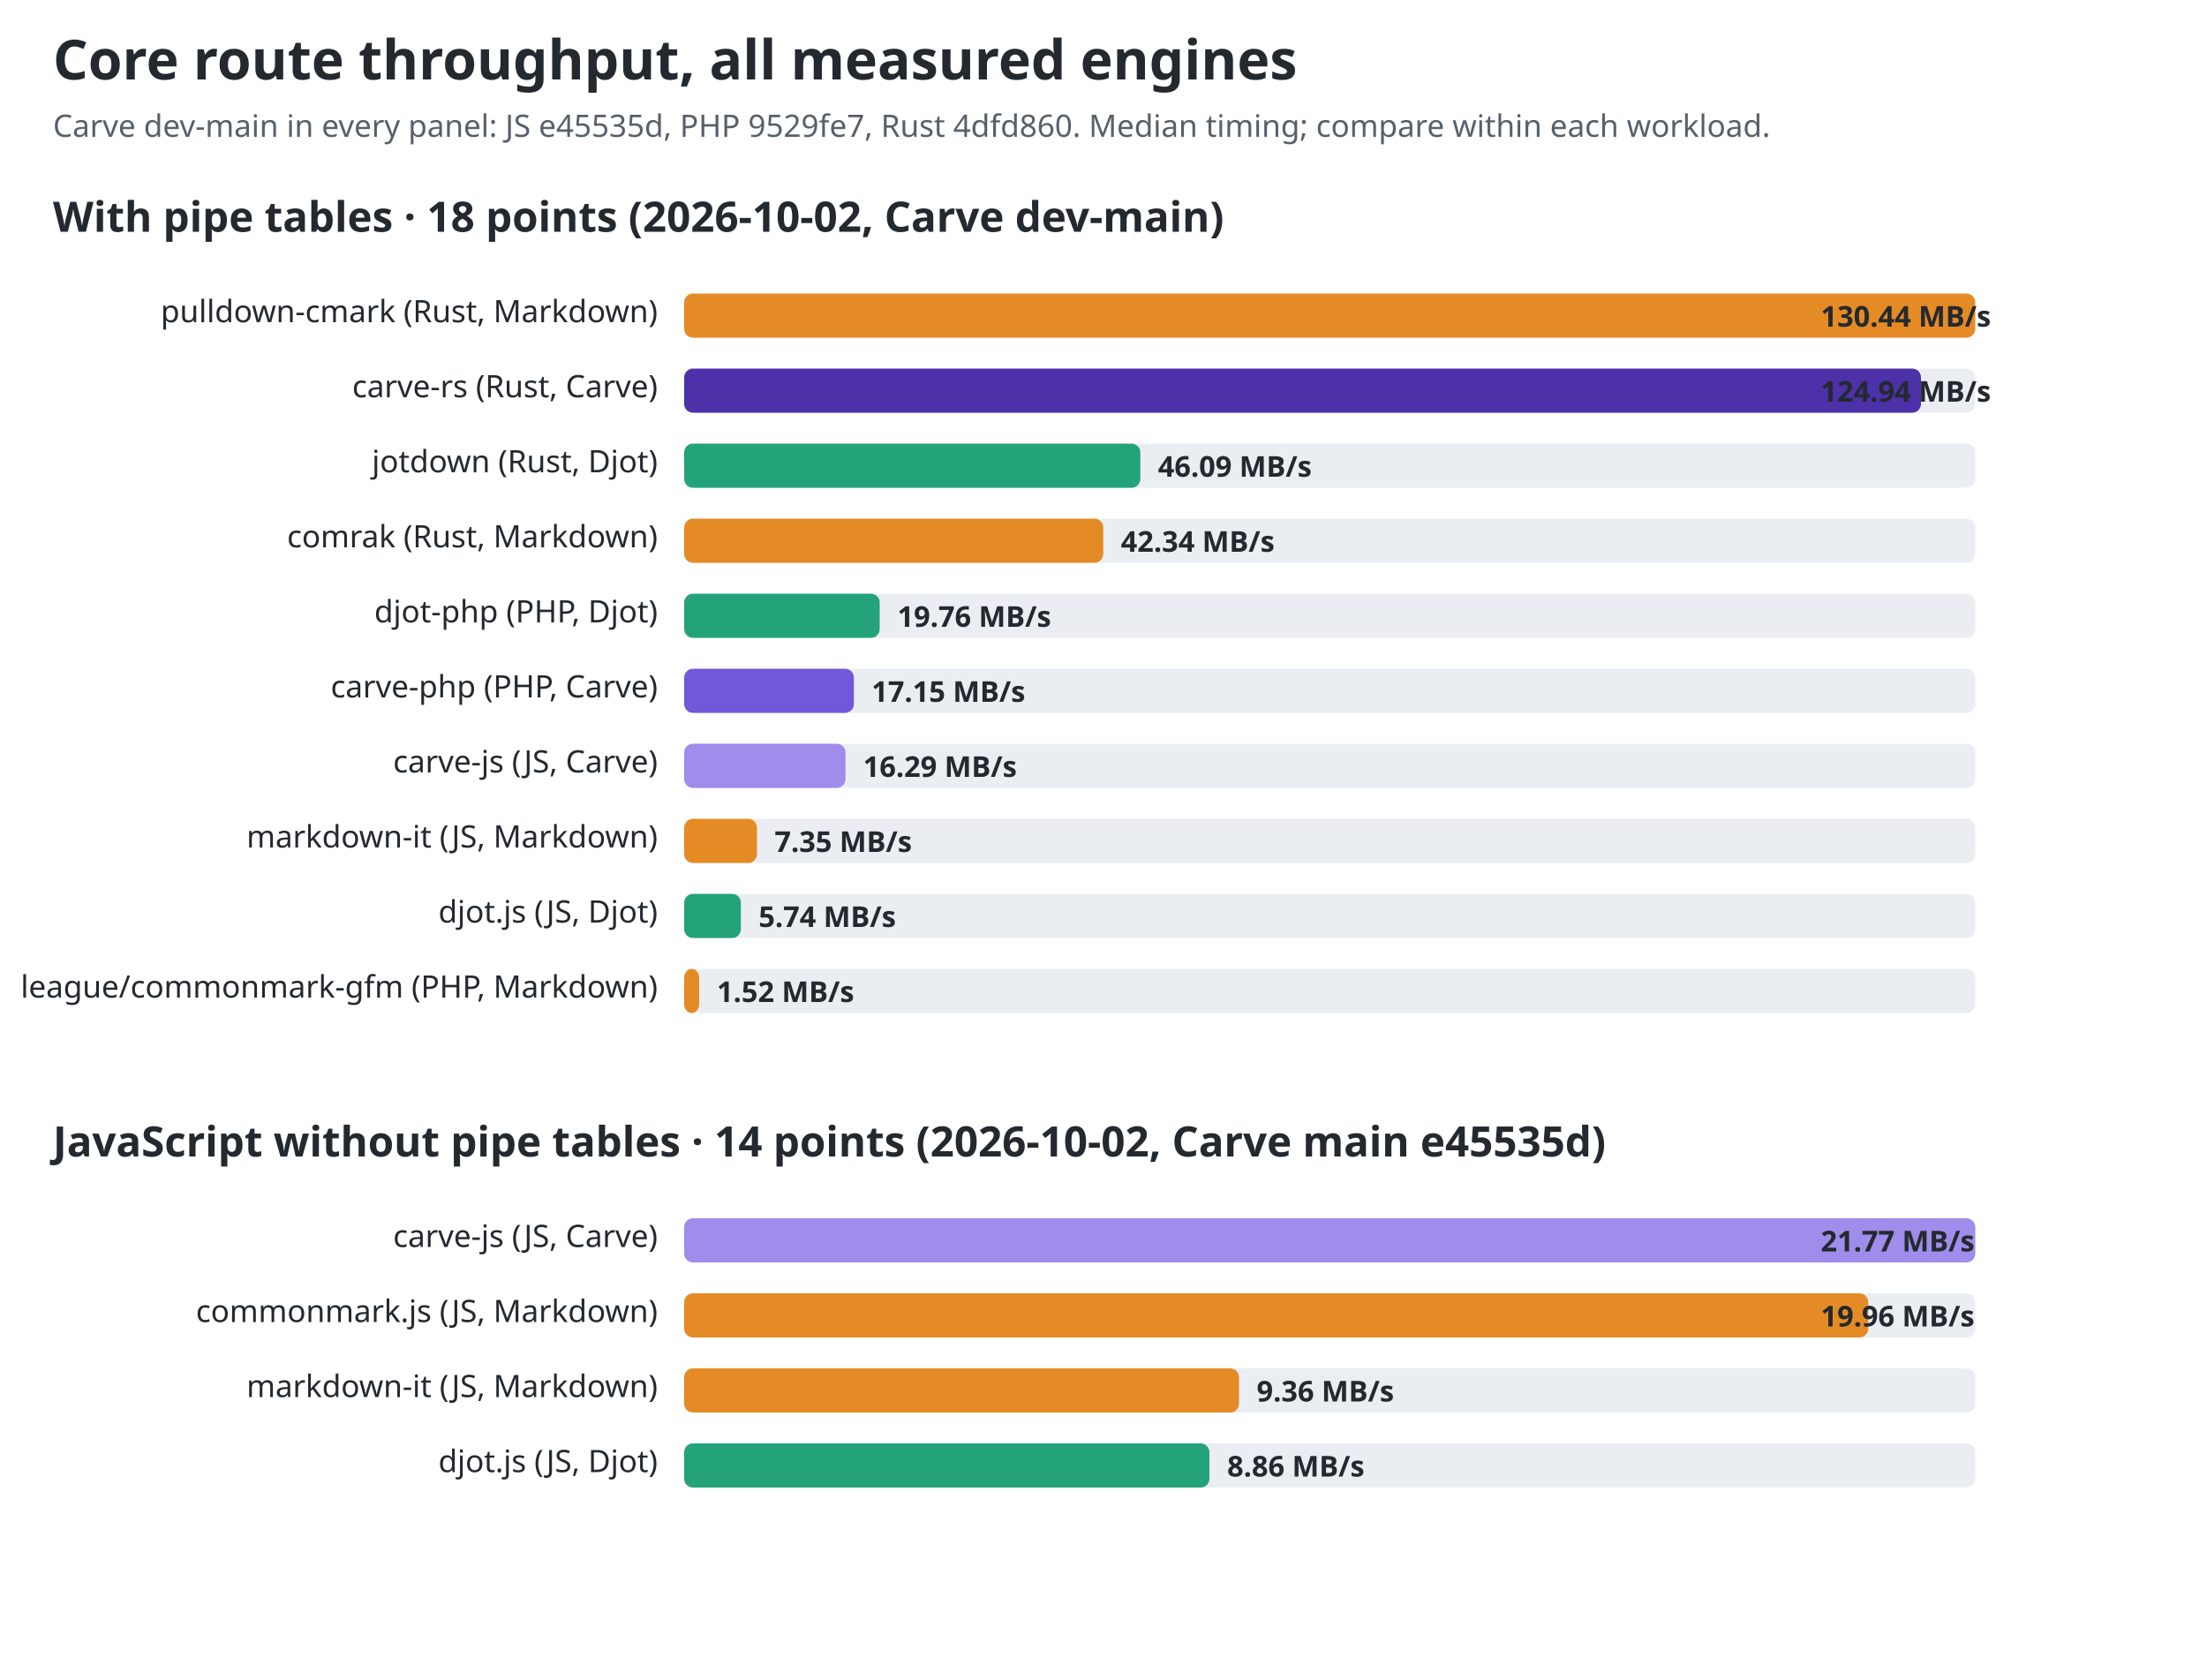
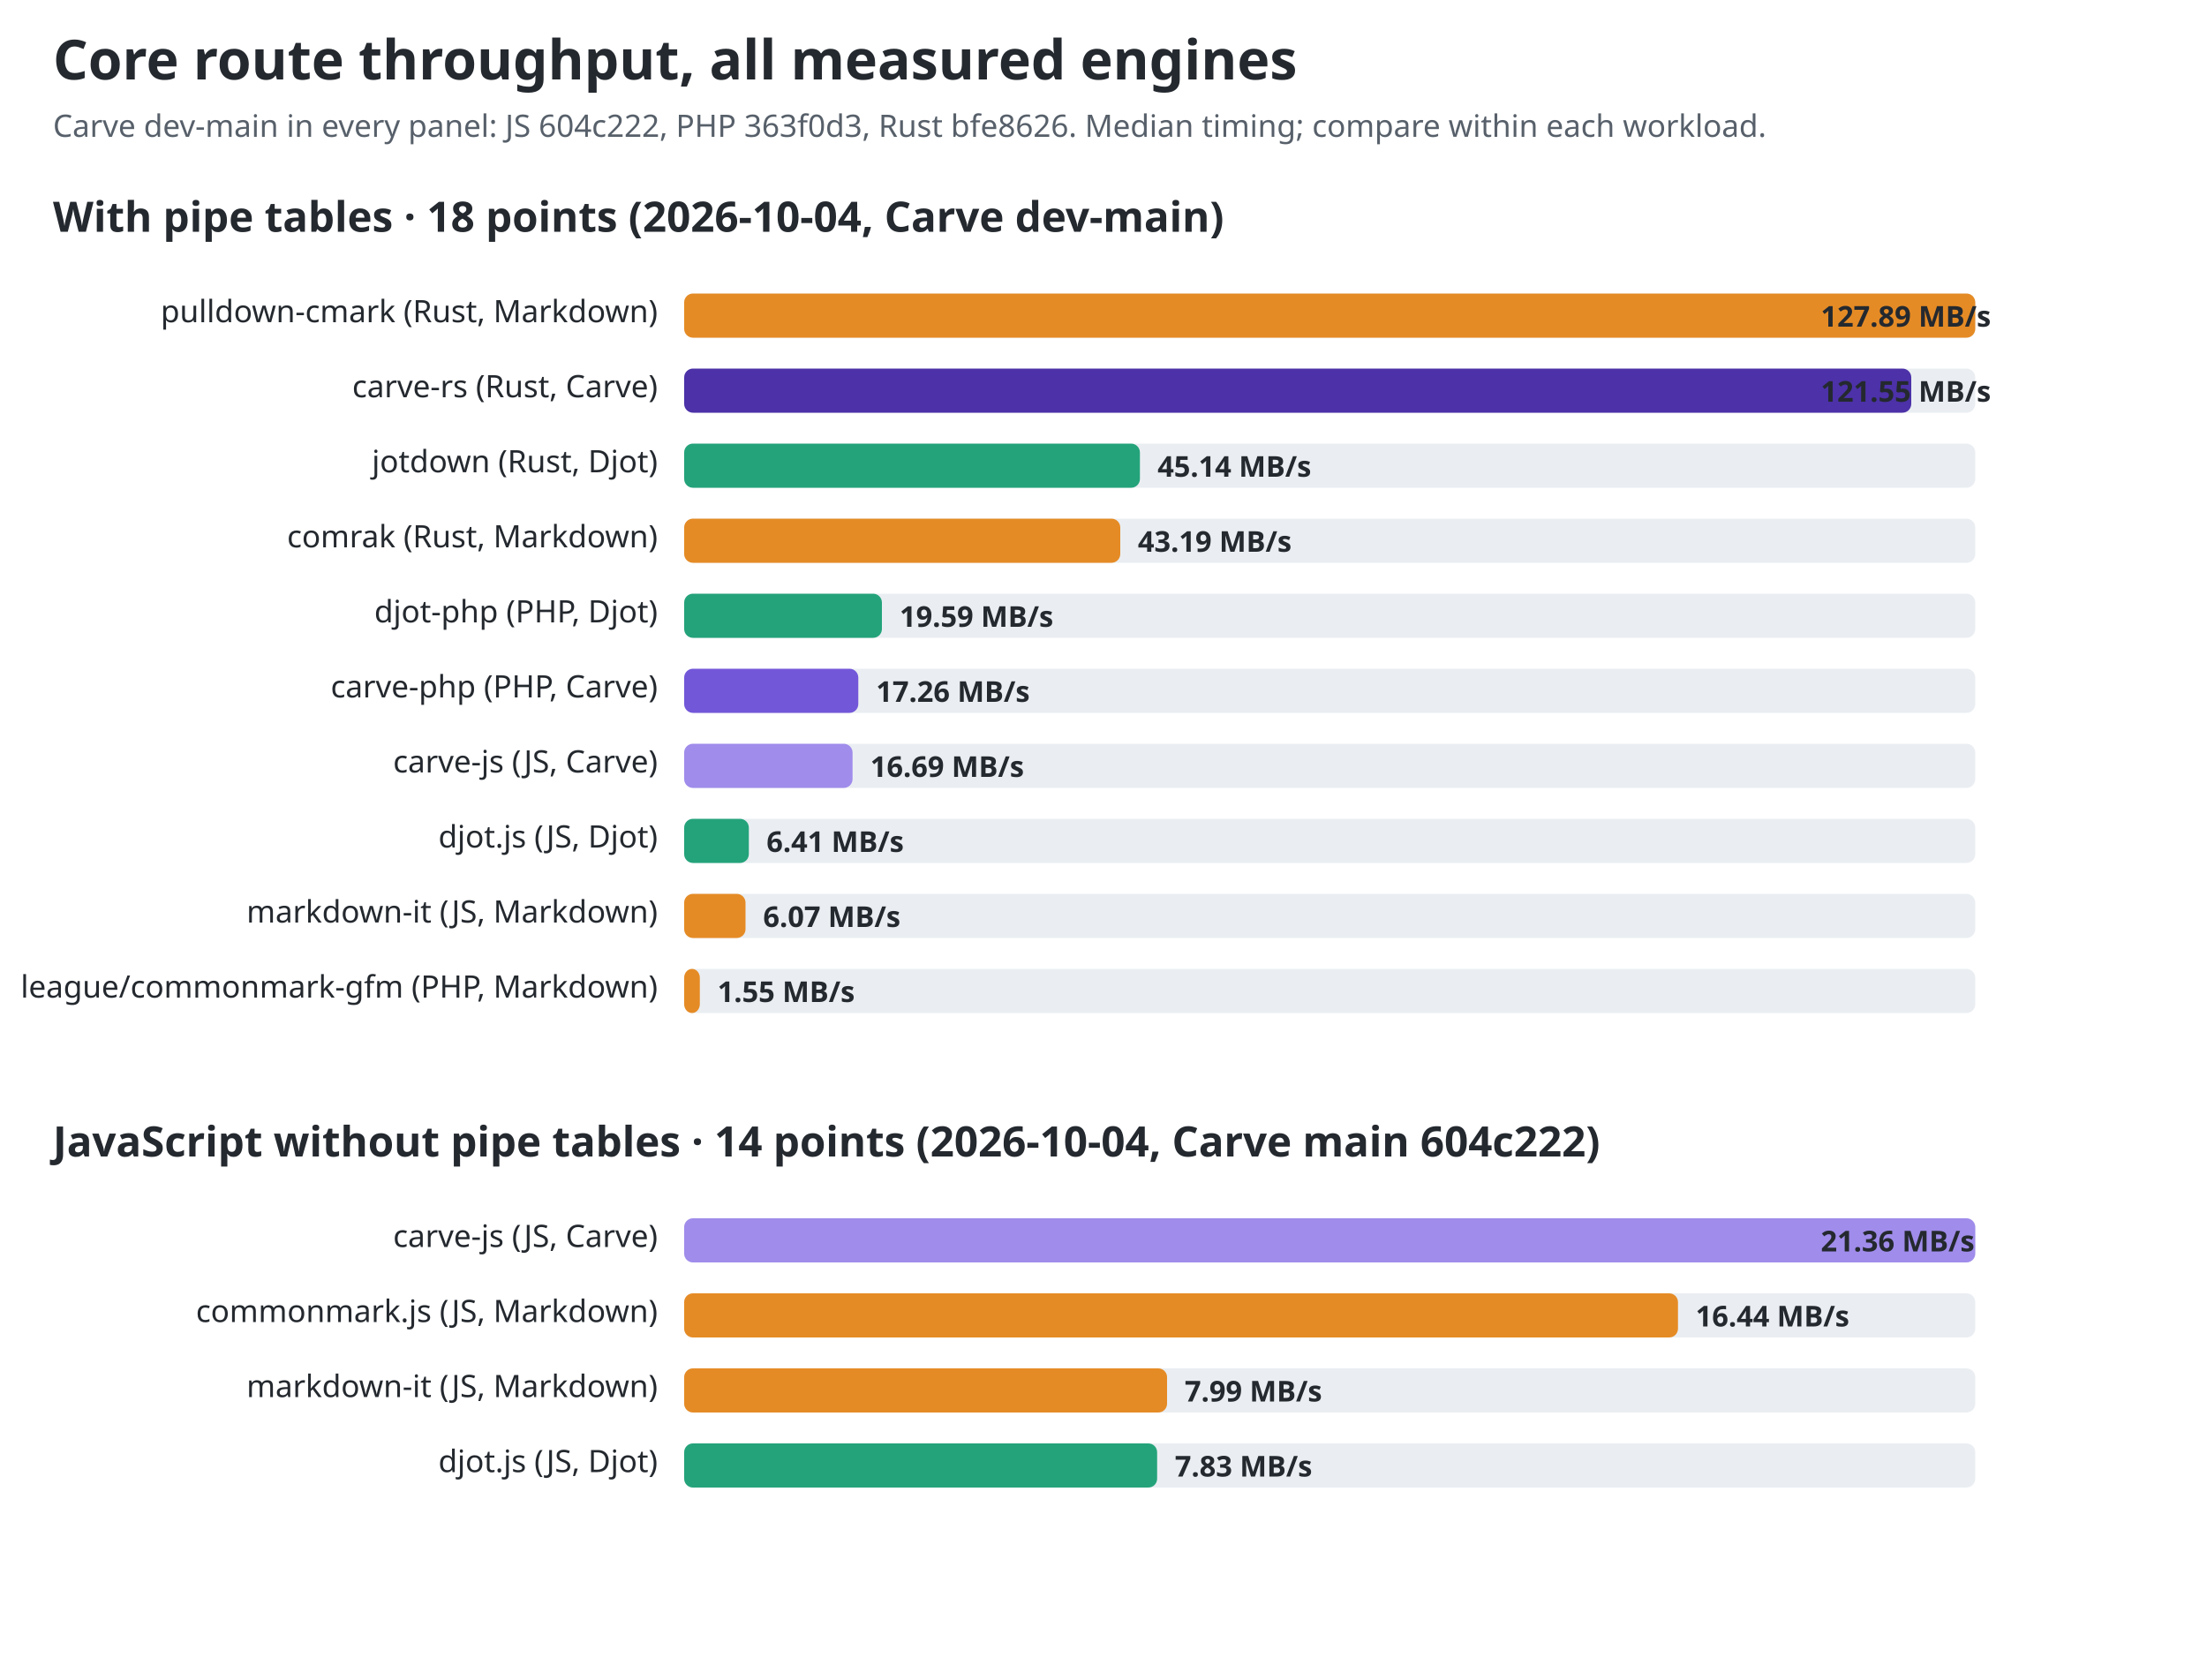
<svg xmlns="http://www.w3.org/2000/svg" width="1000" height="761" viewBox="0 0 1000 761" role="img" aria-labelledby="title desc">
  <style>text{font-family:ui-sans-serif,system-ui,sans-serif;fill:#24292f}.title{font-size:25px;font-weight:700}.sub{font-size:14px;fill:#57606a}.group{font-size:19px;font-weight:650}.label{font-size:14px}.value{font-size:13px;font-weight:650;fill:#24292f}.track{fill:#eaeef2}@media(prefers-color-scheme:dark){text,.value{fill:#f0f6fc}.sub{fill:#8c959f}.track{fill:#30363d}}</style>
  <text id="chart-title" class="title" x="24" y="36">Core route throughput, all measured engines</text>
-   <text class="sub" x="24" y="62">Carve dev-main in every panel: JS e45535d, PHP 9529fe7, Rust 4dfd860. Median timing; compare within each workload.</text>
-   <text class="group" x="24" y="105">With pipe tables · 18 points (2026-10-02, Carve dev-main)</text>
+   <text class="sub" x="24" y="62">Carve dev-main in every panel: JS 604c222, PHP 363f0d3, Rust bfe8626. Median timing; compare within each workload.</text>
+   <text class="group" x="24" y="105">With pipe tables · 18 points (2026-10-04, Carve dev-main)</text>
  <text class="label" x="298" y="146" text-anchor="end">pulldown-cmark (Rust, Markdown)</text>
  <rect class="track" x="310" y="133" width="585" height="20" rx="4" />
  <rect x="310" y="133" width="585.0" height="20" rx="4" fill="#e58b25" />
-   <text class="value" x="825" y="148">130.44 MB/s</text>
+   <text class="value" x="825" y="148">127.89 MB/s</text>
  <text class="label" x="298" y="180" text-anchor="end">carve-rs (Rust, Carve)</text>
  <rect class="track" x="310" y="167" width="585" height="20" rx="4" />
-   <rect x="310" y="167" width="560.4" height="20" rx="4" fill="#4c31a8" />
-   <text class="value" x="825" y="182">124.94 MB/s</text>
+   <rect x="310" y="167" width="556.0" height="20" rx="4" fill="#4c31a8" />
+   <text class="value" x="825" y="182">121.55 MB/s</text>
  <text class="label" x="298" y="214" text-anchor="end">jotdown (Rust, Djot)</text>
  <rect class="track" x="310" y="201" width="585" height="20" rx="4" />
-   <rect x="310" y="201" width="206.7" height="20" rx="4" fill="#24a37a" />
-   <text class="value" x="524.692" y="216">46.09 MB/s</text>
+   <rect x="310" y="201" width="206.5" height="20" rx="4" fill="#24a37a" />
+   <text class="value" x="524.48" y="216">45.14 MB/s</text>
  <text class="label" x="298" y="248" text-anchor="end">comrak (Rust, Markdown)</text>
  <rect class="track" x="310" y="235" width="585" height="20" rx="4" />
-   <rect x="310" y="235" width="189.9" height="20" rx="4" fill="#e58b25" />
-   <text class="value" x="507.876" y="250">42.34 MB/s</text>
+   <rect x="310" y="235" width="197.6" height="20" rx="4" fill="#e58b25" />
+   <text class="value" x="515.574" y="250">43.19 MB/s</text>
  <text class="label" x="298" y="282" text-anchor="end">djot-php (PHP, Djot)</text>
  <rect class="track" x="310" y="269" width="585" height="20" rx="4" />
-   <rect x="310" y="269" width="88.6" height="20" rx="4" fill="#24a37a" />
-   <text class="value" x="406.602" y="284">19.76 MB/s</text>
+   <rect x="310" y="269" width="89.6" height="20" rx="4" fill="#24a37a" />
+   <text class="value" x="407.618" y="284">19.59 MB/s</text>
  <text class="label" x="298" y="316" text-anchor="end">carve-php (PHP, Carve)</text>
  <rect class="track" x="310" y="303" width="585" height="20" rx="4" />
-   <rect x="310" y="303" width="76.9" height="20" rx="4" fill="#7357d9" />
-   <text class="value" x="394.906" y="318">17.15 MB/s</text>
+   <rect x="310" y="303" width="78.9" height="20" rx="4" fill="#7357d9" />
+   <text class="value" x="396.943" y="318">17.26 MB/s</text>
  <text class="label" x="298" y="350" text-anchor="end">carve-js (JS, Carve)</text>
  <rect class="track" x="310" y="337" width="585" height="20" rx="4" />
-   <rect x="310" y="337" width="73.1" height="20" rx="4" fill="#a08ceb" />
-   <text class="value" x="391.081" y="352">16.29 MB/s</text>
-   <text class="label" x="298" y="384" text-anchor="end">markdown-it (JS, Markdown)</text>
+   <rect x="310" y="337" width="76.3" height="20" rx="4" fill="#a08ceb" />
+   <text class="value" x="394.334" y="352">16.69 MB/s</text>
+   <text class="label" x="298" y="384" text-anchor="end">djot.js (JS, Djot)</text>
  <rect class="track" x="310" y="371" width="585" height="20" rx="4" />
-   <rect x="310" y="371" width="33.0" height="20" rx="4" fill="#e58b25" />
-   <text class="value" x="350.97" y="386">7.35 MB/s</text>
-   <text class="label" x="298" y="418" text-anchor="end">djot.js (JS, Djot)</text>
+   <rect x="310" y="371" width="29.3" height="20" rx="4" fill="#24a37a" />
+   <text class="value" x="347.317" y="386">6.41 MB/s</text>
+   <text class="label" x="298" y="418" text-anchor="end">markdown-it (JS, Markdown)</text>
  <rect class="track" x="310" y="405" width="585" height="20" rx="4" />
-   <rect x="310" y="405" width="25.7" height="20" rx="4" fill="#24a37a" />
-   <text class="value" x="343.727" y="420">5.74 MB/s</text>
+   <rect x="310" y="405" width="27.8" height="20" rx="4" fill="#e58b25" />
+   <text class="value" x="345.781" y="420">6.07 MB/s</text>
  <text class="label" x="298" y="452" text-anchor="end">league/commonmark-gfm (PHP, Markdown)</text>
  <rect class="track" x="310" y="439" width="585" height="20" rx="4" />
-   <rect x="310" y="439" width="6.8" height="20" rx="4" fill="#e58b25" />
-   <text class="value" x="324.814" y="454">1.52 MB/s</text>
-   <text class="group" x="24" y="524">JavaScript without pipe tables · 14 points (2026-10-02, Carve main e45535d)</text>
+   <rect x="310" y="439" width="7.1" height="20" rx="4" fill="#e58b25" />
+   <text class="value" x="325.088" y="454">1.55 MB/s</text>
+   <text class="group" x="24" y="524">JavaScript without pipe tables · 14 points (2026-10-04, Carve main 604c222)</text>
  <text class="label" x="298" y="565" text-anchor="end">carve-js (JS, Carve)</text>
  <rect class="track" x="310" y="552" width="585" height="20" rx="4" />
  <rect x="310" y="552" width="585.0" height="20" rx="4" fill="#a08ceb" />
-   <text class="value" x="825" y="567">21.77 MB/s</text>
+   <text class="value" x="825" y="567">21.36 MB/s</text>
  <text class="label" x="298" y="599" text-anchor="end">commonmark.js (JS, Markdown)</text>
  <rect class="track" x="310" y="586" width="585" height="20" rx="4" />
-   <rect x="310" y="586" width="536.5" height="20" rx="4" fill="#e58b25" />
-   <text class="value" x="825" y="601">19.96 MB/s</text>
+   <rect x="310" y="586" width="450.3" height="20" rx="4" fill="#e58b25" />
+   <text class="value" x="768.289" y="601">16.44 MB/s</text>
  <text class="label" x="298" y="633" text-anchor="end">markdown-it (JS, Markdown)</text>
  <rect class="track" x="310" y="620" width="585" height="20" rx="4" />
-   <rect x="310" y="620" width="251.4" height="20" rx="4" fill="#e58b25" />
-   <text class="value" x="569.416" y="635">9.36 MB/s</text>
+   <rect x="310" y="620" width="218.8" height="20" rx="4" fill="#e58b25" />
+   <text class="value" x="536.801" y="635">7.99 MB/s</text>
  <text class="label" x="298" y="667" text-anchor="end">djot.js (JS, Djot)</text>
  <rect class="track" x="310" y="654" width="585" height="20" rx="4" />
-   <rect x="310" y="654" width="238.0" height="20" rx="4" fill="#24a37a" />
-   <text class="value" x="556.044" y="669">8.86 MB/s</text>
+   <rect x="310" y="654" width="214.3" height="20" rx="4" fill="#24a37a" />
+   <text class="value" x="532.344" y="669">7.83 MB/s</text>
</svg>
